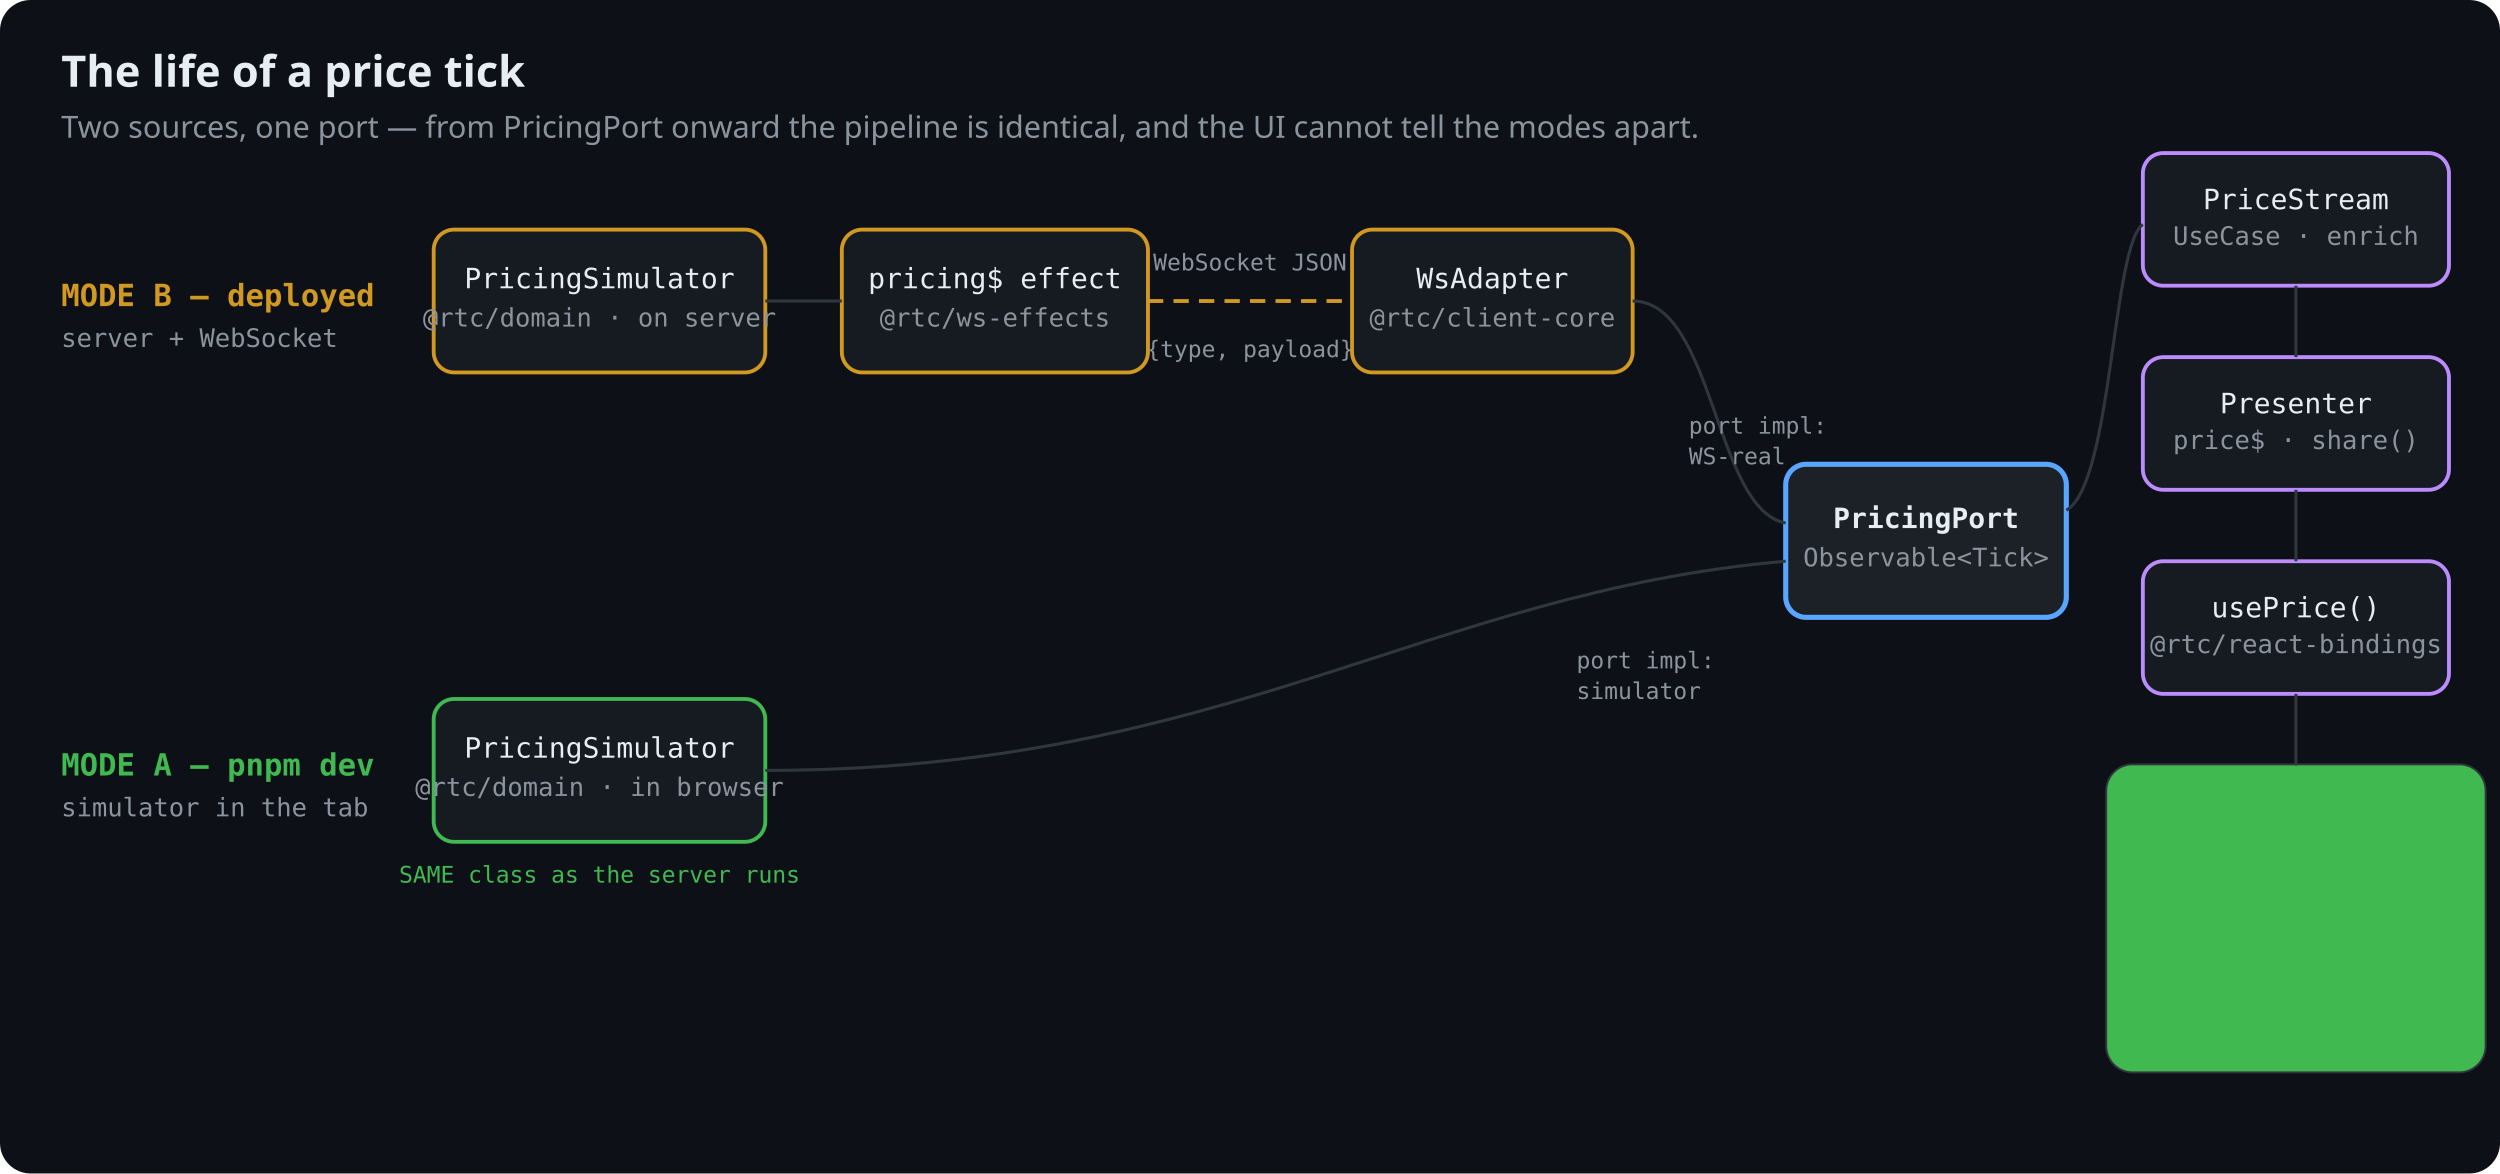
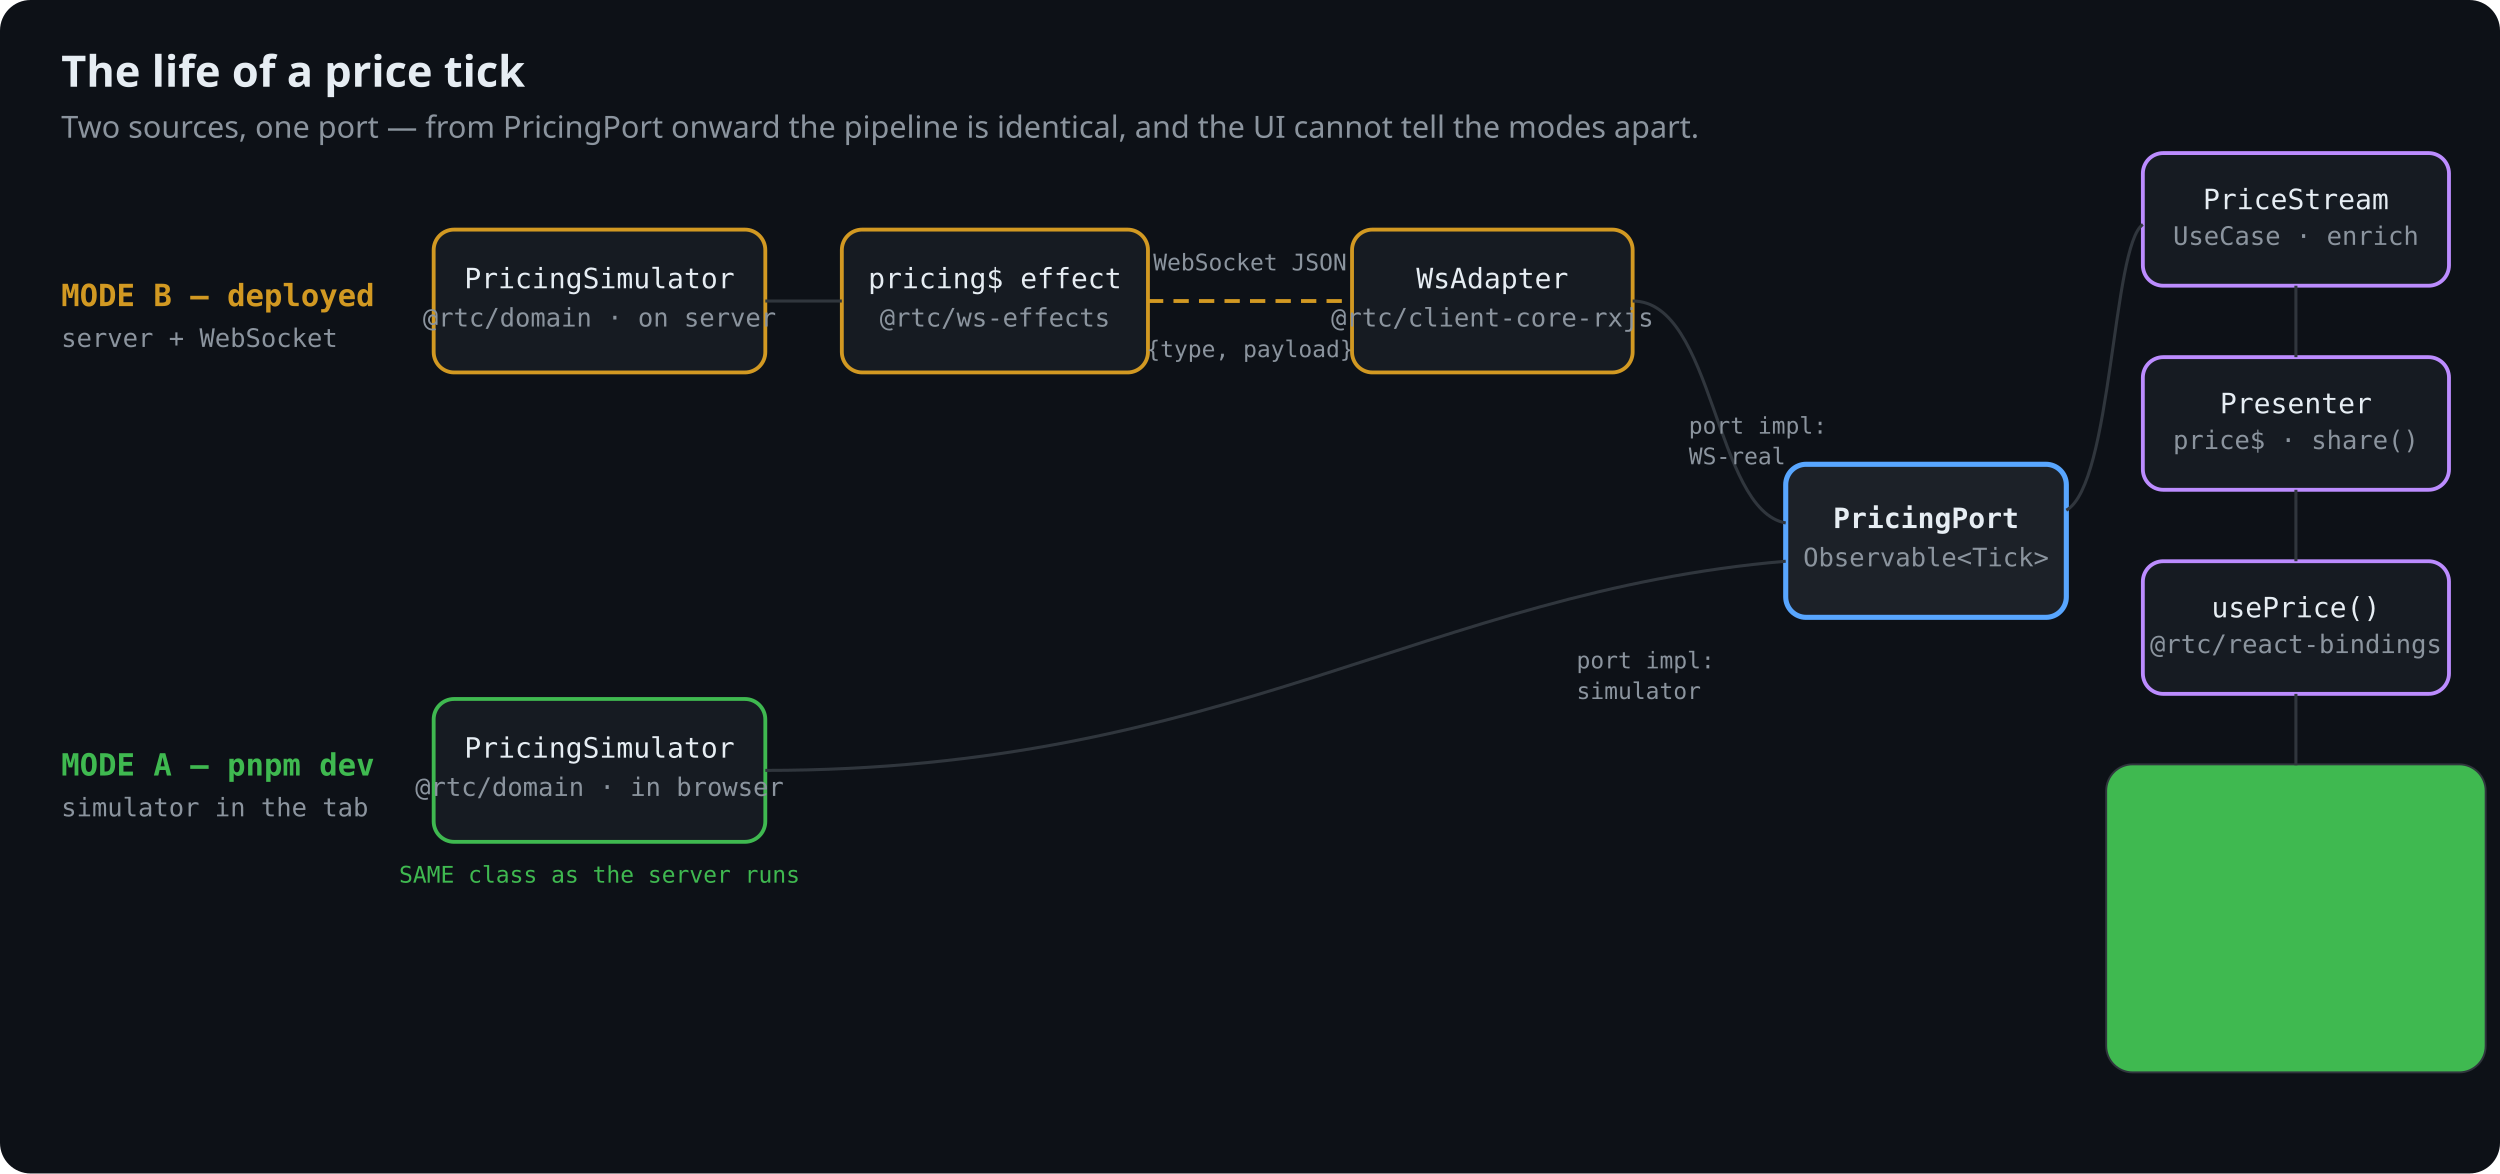
<svg xmlns="http://www.w3.org/2000/svg" viewBox="0 0 980 460" font-family="ui-monospace, SFMono-Regular, Menlo, Consolas, monospace">
  <rect x="0" y="0" width="980" height="460" rx="12" fill="#0d1117" />
  <text x="24" y="34" fill="#e6edf3" font-size="17" font-weight="bold" font-family="ui-sans-serif, system-ui, sans-serif">The life of a price tick</text>
  <text x="24" y="54" fill="#8b949e" font-size="12" font-family="ui-sans-serif, system-ui, sans-serif">Two sources, one port — from PricingPort onward the pipeline is identical, and the UI cannot tell the modes apart.</text>
  <text x="24" y="120" fill="#d29922" font-size="12" font-weight="bold">MODE B — deployed</text>
  <text x="24" y="136" fill="#8b949e" font-size="10">server + WebSocket</text>
  <text x="24" y="304" fill="#3fb950" font-size="12" font-weight="bold">MODE A — pnpm dev</text>
  <text x="24" y="320" fill="#8b949e" font-size="10">simulator in the tab</text>
  <g>
    <rect x="170" y="90" width="130" height="56" rx="8" fill="#161b22" stroke="#d29922" stroke-width="1.5" />
    <text x="235" y="113" fill="#e6edf3" font-size="11" text-anchor="middle">PricingSimulator</text>
    <text x="235" y="128" fill="#8b949e" font-size="10" text-anchor="middle">@rtc/domain · on server</text>
    <rect x="330" y="90" width="120" height="56" rx="8" fill="#161b22" stroke="#d29922" stroke-width="1.5" />
    <text x="390" y="113" fill="#e6edf3" font-size="11" text-anchor="middle">pricing$ effect</text>
    <text x="390" y="128" fill="#8b949e" font-size="10" text-anchor="middle">@rtc/ws-effects</text>
    <line x1="450" y1="118" x2="530" y2="118" stroke="#d29922" stroke-width="1.5" stroke-dasharray="6 4">
      <animate attributeName="stroke-dashoffset" from="20" to="0" dur="1s" repeatCount="indefinite" />
    </line>
    <text x="490" y="106" fill="#8b949e" font-size="9" text-anchor="middle">WebSocket JSON</text>
    <text x="490" y="140" fill="#8b949e" font-size="9" text-anchor="middle">{type, payload}</text>
    <rect x="530" y="90" width="110" height="56" rx="8" fill="#161b22" stroke="#d29922" stroke-width="1.5" />
    <text x="585" y="113" fill="#e6edf3" font-size="11" text-anchor="middle">WsAdapter</text>
-     <text x="585" y="128" fill="#8b949e" font-size="10" text-anchor="middle">@rtc/client-core</text>
+     <text x="585" y="128" fill="#8b949e" font-size="10" text-anchor="middle">@rtc/client-core-rxjs</text>
  </g>
  <g>
    <rect x="170" y="274" width="130" height="56" rx="8" fill="#161b22" stroke="#3fb950" stroke-width="1.5" />
    <text x="235" y="297" fill="#e6edf3" font-size="11" text-anchor="middle">PricingSimulator</text>
    <text x="235" y="312" fill="#8b949e" font-size="10" text-anchor="middle">@rtc/domain · in browser</text>
    <text x="235" y="346" fill="#3fb950" font-size="9" text-anchor="middle">SAME class as the server runs</text>
  </g>
  <g>
    <rect x="700" y="182" width="110" height="60" rx="8" fill="#1c2128" stroke="#58a6ff" stroke-width="2" />
    <text x="755" y="207" fill="#e6edf3" font-size="11" text-anchor="middle" font-weight="bold">PricingPort</text>
    <text x="755" y="222" fill="#8b949e" font-size="10" text-anchor="middle">Observable&lt;Tick&gt;</text>
    <rect x="840" y="60" width="120" height="52" rx="8" fill="#161b22" stroke="#bc8cff" stroke-width="1.5" />
    <text x="900" y="82" fill="#e6edf3" font-size="11" text-anchor="middle">PriceStream</text>
    <text x="900" y="96" fill="#8b949e" font-size="10" text-anchor="middle">UseCase · enrich</text>
    <rect x="840" y="140" width="120" height="52" rx="8" fill="#161b22" stroke="#bc8cff" stroke-width="1.5" />
    <text x="900" y="162" fill="#e6edf3" font-size="11" text-anchor="middle">Presenter</text>
    <text x="900" y="176" fill="#8b949e" font-size="10" text-anchor="middle">price$ · share()</text>
    <rect x="840" y="220" width="120" height="52" rx="8" fill="#161b22" stroke="#bc8cff" stroke-width="1.5" />
    <text x="900" y="242" fill="#e6edf3" font-size="11" text-anchor="middle">usePrice()</text>
    <text x="900" y="256" fill="#8b949e" font-size="10" text-anchor="middle">@rtc/react-bindings</text>
    <rect x="826" y="300" width="148" height="120" rx="10" fill="#161b22" stroke="#30363d" stroke-width="1.5" />
    <text x="900" y="324" fill="#e6edf3" font-size="12" text-anchor="middle" font-weight="bold">EUR/USD</text>
    <text x="866" y="366" fill="#8b949e" font-size="10" text-anchor="middle">BID</text>
    <text x="934" y="366" fill="#8b949e" font-size="10" text-anchor="middle">ASK</text>
    <text x="866" y="388" fill="#e6edf3" font-size="13" text-anchor="middle" font-weight="bold">1.0812
      <animate attributeName="opacity" dur="12s" repeatCount="indefinite" values="1;1;0.3;1;1;0.3;1;1" keyTimes="0;0.408;0.435;0.475;0.825;0.85;0.89;1" />
    </text>
    <text x="934" y="388" fill="#e6edf3" font-size="13" text-anchor="middle" font-weight="bold">1.0815
      <animate attributeName="opacity" dur="12s" repeatCount="indefinite" values="1;1;0.3;1;1;0.3;1;1" keyTimes="0;0.408;0.435;0.475;0.825;0.85;0.89;1" />
    </text>
    <text x="900" y="410" fill="#8b949e" font-size="9" text-anchor="middle">UI — React / RN / Solid…</text>
    <rect x="826" y="300" width="148" height="120" rx="10" fill="#3fb950">
      <animate attributeName="opacity" dur="12s" repeatCount="indefinite" values="0;0;0.25;0;0;0.25;0;0" keyTimes="0;0.408;0.44;0.475;0.825;0.855;0.89;1" />
    </rect>
  </g>
  <g stroke="#30363d" stroke-width="1.2" fill="none">
    <line x1="300" y1="118" x2="330" y2="118" />
    <path d="M 640 118 C 672 118 672 200 700 205" />
    <path d="M 300 302 C 480 302 560 232 700 220" />
    <path d="M 810 200 C 828 190 828 96 840 88" />
    <path d="M 900 112 L 900 140" />
    <path d="M 900 192 L 900 220" />
    <path d="M 900 272 L 900 300" />
  </g>
  <g fill="#8b949e" font-size="9">
    <text x="662" y="170">port impl:</text>
    <text x="662" y="182">WS-real</text>
    <text x="618" y="262">port impl:</text>
    <text x="618" y="274">simulator</text>
  </g>
  <circle r="6" fill="#d29922" opacity="0">
    <animateMotion dur="12s" repeatCount="indefinite" calcMode="linear" path="M 235 118 L 390 118 L 585 118 C 660 118 665 200 755 210" keyPoints="0;0;1;1" keyTimes="0;0.042;0.292;1" />
    <animate attributeName="opacity" dur="12s" repeatCount="indefinite" values="0;0;1;1;0;0" keyTimes="0;0.042;0.052;0.282;0.292;1" />
  </circle>
  <circle r="6" fill="#58a6ff" opacity="0">
    <animateMotion dur="12s" repeatCount="indefinite" calcMode="linear" path="M 755 212 C 830 200 900 60 900 86 L 900 166 L 900 246 L 900 330" keyPoints="0;0;1;1" keyTimes="0;0.292;0.408;1" />
    <animate attributeName="opacity" dur="12s" repeatCount="indefinite" values="0;0;1;1;0;0" keyTimes="0;0.292;0.302;0.398;0.408;1" />
  </circle>
  <circle r="6" fill="#3fb950" opacity="0">
    <animateMotion dur="12s" repeatCount="indefinite" calcMode="linear" path="M 235 302 C 480 302 600 232 755 216" keyPoints="0;0;1;1" keyTimes="0;0.542;0.708;1" />
    <animate attributeName="opacity" dur="12s" repeatCount="indefinite" values="0;0;1;1;0;0" keyTimes="0;0.542;0.552;0.698;0.708;1" />
  </circle>
  <circle r="6" fill="#58a6ff" opacity="0">
    <animateMotion dur="12s" repeatCount="indefinite" calcMode="linear" path="M 755 212 C 830 200 900 60 900 86 L 900 166 L 900 246 L 900 330" keyPoints="0;0;1;1" keyTimes="0;0.708;0.825;1" />
    <animate attributeName="opacity" dur="12s" repeatCount="indefinite" values="0;0;1;1;0;0" keyTimes="0;0.708;0.718;0.815;0.825;1" />
  </circle>
</svg>
